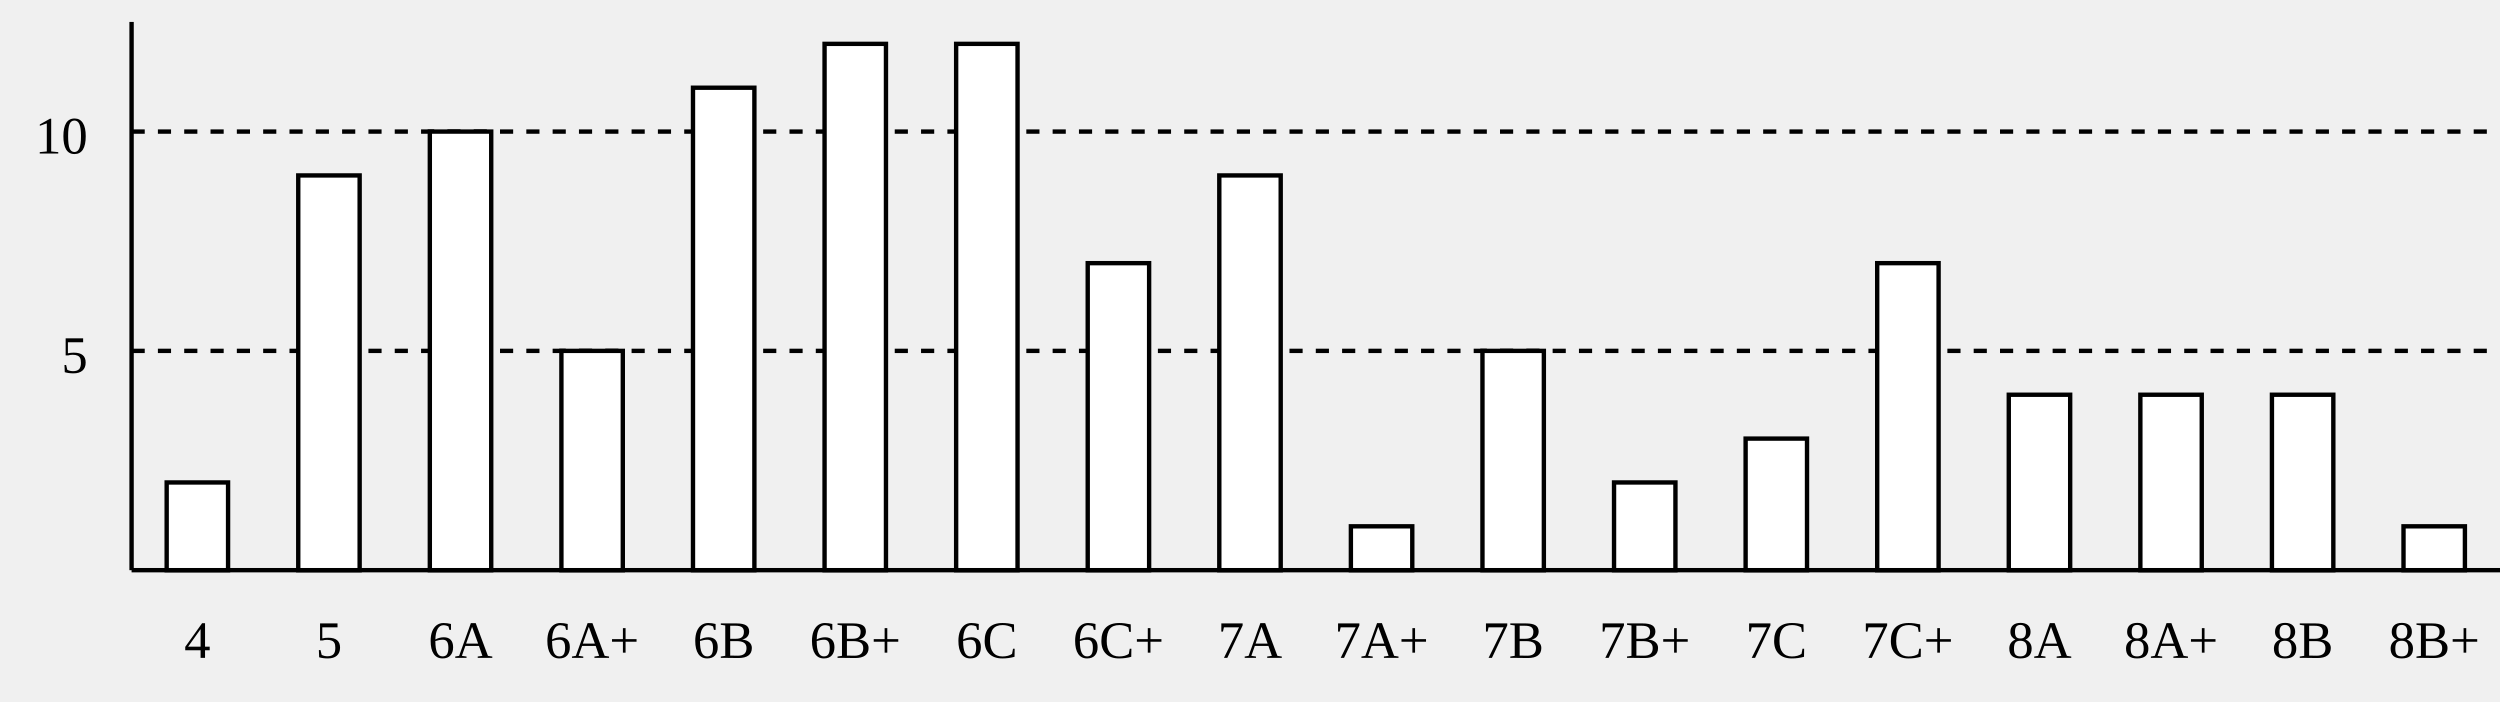
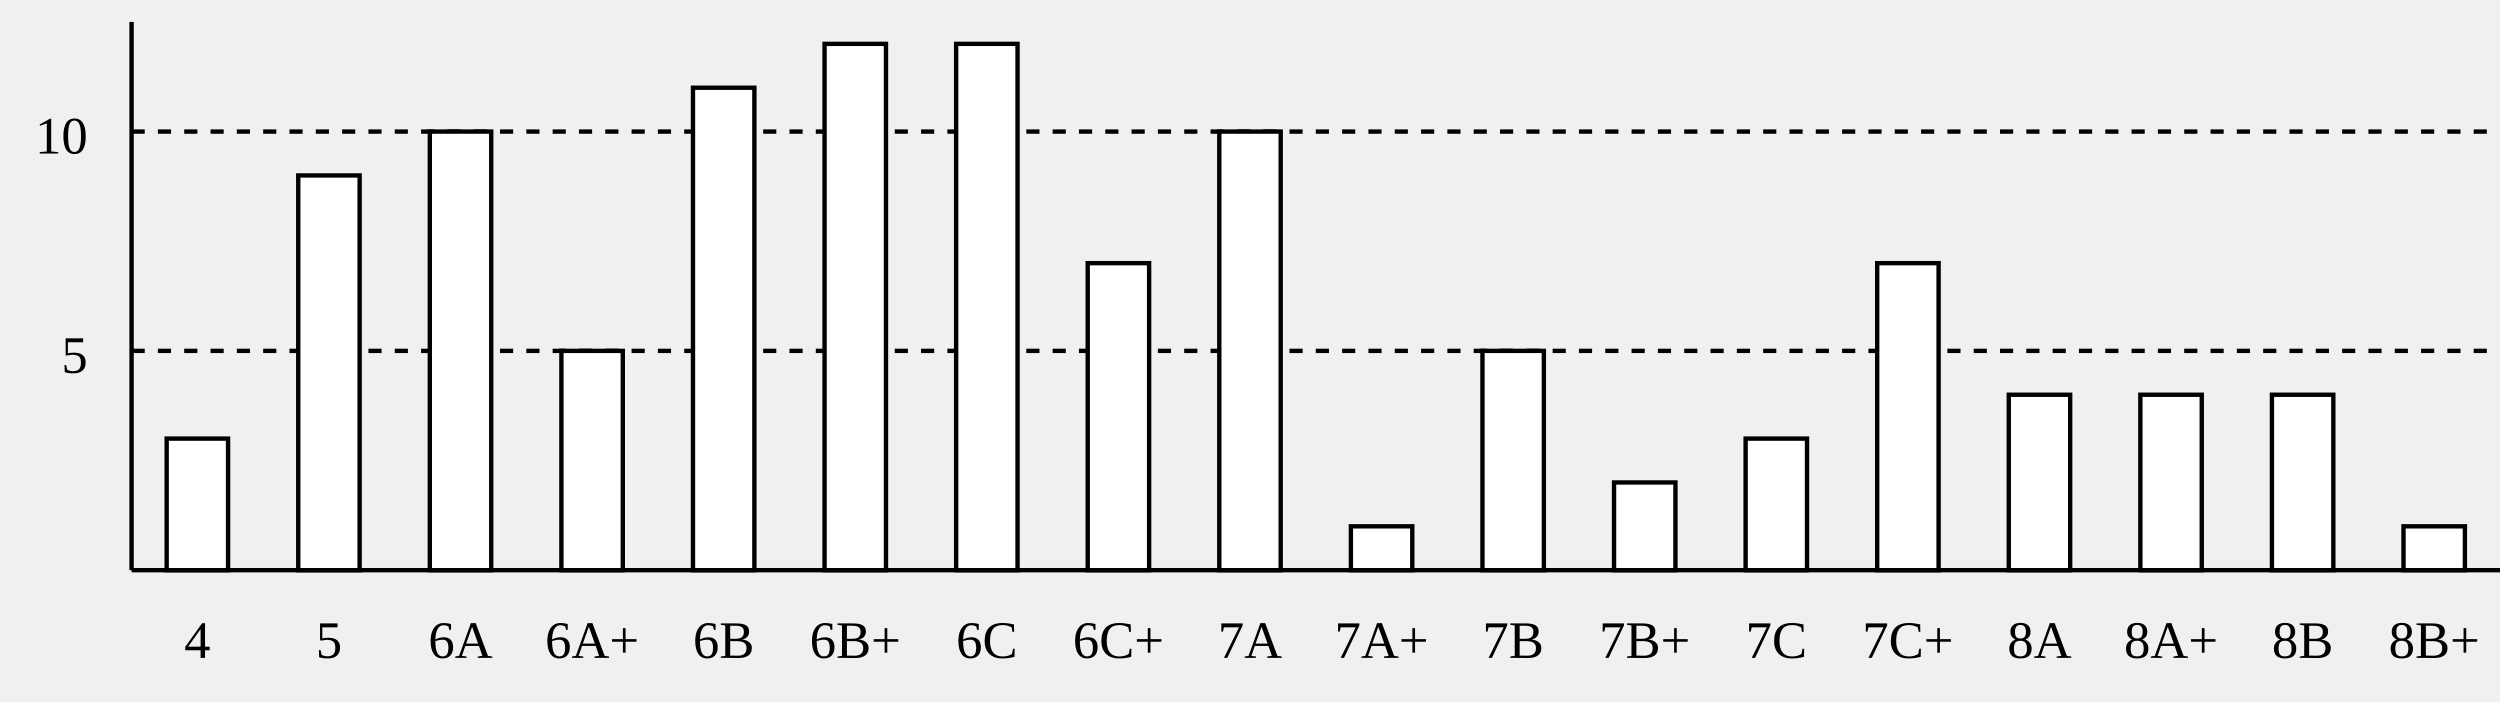
<svg xmlns="http://www.w3.org/2000/svg" width="570" height="160" version="1.1">
  <text x="20" y="35" text-anchor="end">10</text>
  <text x="20" y="85" text-anchor="end">5</text>
  <path d="M30 130 v-125" stroke="black" fill="none" stroke-width="1" />
  <path d="M30 130 h570" stroke="black" fill="none" stroke-width="1" />
  <path d="M30 80 h570" stroke="black" fill="none" stroke-width="1" stroke-dasharray="3" />
  <path d="M30 30 h570" stroke="black" fill="none" stroke-width="1" stroke-dasharray="3" />
  <a href="./boulders/?grade=4">
-     <path d="M45 130 h-7 v-20 h14 v20 z" stroke="black" fill="white" stroke-width="1" />
+     <path d="M45 130 h-7 v-30 h14 v30 z" stroke="black" fill="white" stroke-width="1" />
    <text x="45" y="150" text-anchor="middle">4</text>
  </a>
  <a href="./boulders/?grade=5">
    <path d="M75 130 h-7 v-90 h14 v90 z" stroke="black" fill="white" stroke-width="1" />
    <text x="75" y="150" text-anchor="middle">5</text>
  </a>
  <a href="./boulders/?grade=6A">
    <path d="M105 130 h-7 v-100 h14 v100 z" stroke="black" fill="white" stroke-width="1" />
    <text x="105" y="150" text-anchor="middle">6A</text>
  </a>
  <a href="./boulders/?grade=6A%2B">
    <path d="M135 130 h-7 v-50 h14 v50 z" stroke="black" fill="white" stroke-width="1" />
    <text x="135" y="150" text-anchor="middle">6A+</text>
  </a>
  <a href="./boulders/?grade=6B">
    <path d="M165 130 h-7 v-110 h14 v110 z" stroke="black" fill="white" stroke-width="1" />
    <text x="165" y="150" text-anchor="middle">6B</text>
  </a>
  <a href="./boulders/?grade=6B%2B">
    <path d="M195 130 h-7 v-120 h14 v120 z" stroke="black" fill="white" stroke-width="1" />
    <text x="195" y="150" text-anchor="middle">6B+</text>
  </a>
  <a href="./boulders/?grade=6C">
    <path d="M225 130 h-7 v-120 h14 v120 z" stroke="black" fill="white" stroke-width="1" />
    <text x="225" y="150" text-anchor="middle">6C</text>
  </a>
  <a href="./boulders/?grade=6C%2B">
    <path d="M255 130 h-7 v-70 h14 v70 z" stroke="black" fill="white" stroke-width="1" />
    <text x="255" y="150" text-anchor="middle">6C+</text>
  </a>
  <a href="./boulders/?grade=7A">
-     <path d="M285 130 h-7 v-90 h14 v90 z" stroke="black" fill="white" stroke-width="1" />
+     <path d="M285 130 h-7 v-100 h14 v100 z" stroke="black" fill="white" stroke-width="1" />
    <text x="285" y="150" text-anchor="middle">7A</text>
  </a>
  <a href="./boulders/?grade=7A%2B">
    <path d="M315 130 h-7 v-10 h14 v10 z" stroke="black" fill="white" stroke-width="1" />
    <text x="315" y="150" text-anchor="middle">7A+</text>
  </a>
  <a href="./boulders/?grade=7B">
    <path d="M345 130 h-7 v-50 h14 v50 z" stroke="black" fill="white" stroke-width="1" />
    <text x="345" y="150" text-anchor="middle">7B</text>
  </a>
  <a href="./boulders/?grade=7B%2B">
    <path d="M375 130 h-7 v-20 h14 v20 z" stroke="black" fill="white" stroke-width="1" />
    <text x="375" y="150" text-anchor="middle">7B+</text>
  </a>
  <a href="./boulders/?grade=7C">
    <path d="M405 130 h-7 v-30 h14 v30 z" stroke="black" fill="white" stroke-width="1" />
    <text x="405" y="150" text-anchor="middle">7C</text>
  </a>
  <a href="./boulders/?grade=7C%2B">
    <path d="M435 130 h-7 v-70 h14 v70 z" stroke="black" fill="white" stroke-width="1" />
    <text x="435" y="150" text-anchor="middle">7C+</text>
  </a>
  <a href="./boulders/?grade=8A">
    <path d="M465 130 h-7 v-40 h14 v40 z" stroke="black" fill="white" stroke-width="1" />
    <text x="465" y="150" text-anchor="middle">8A</text>
  </a>
  <a href="./boulders/?grade=8A%2B">
    <path d="M495 130 h-7 v-40 h14 v40 z" stroke="black" fill="white" stroke-width="1" />
    <text x="495" y="150" text-anchor="middle">8A+</text>
  </a>
  <a href="./boulders/?grade=8B">
    <path d="M525 130 h-7 v-40 h14 v40 z" stroke="black" fill="white" stroke-width="1" />
    <text x="525" y="150" text-anchor="middle">8B</text>
  </a>
  <a href="./boulders/?grade=8B%2B">
    <path d="M555 130 h-7 v-10 h14 v10 z" stroke="black" fill="white" stroke-width="1" />
    <text x="555" y="150" text-anchor="middle">8B+</text>
  </a>
</svg>
